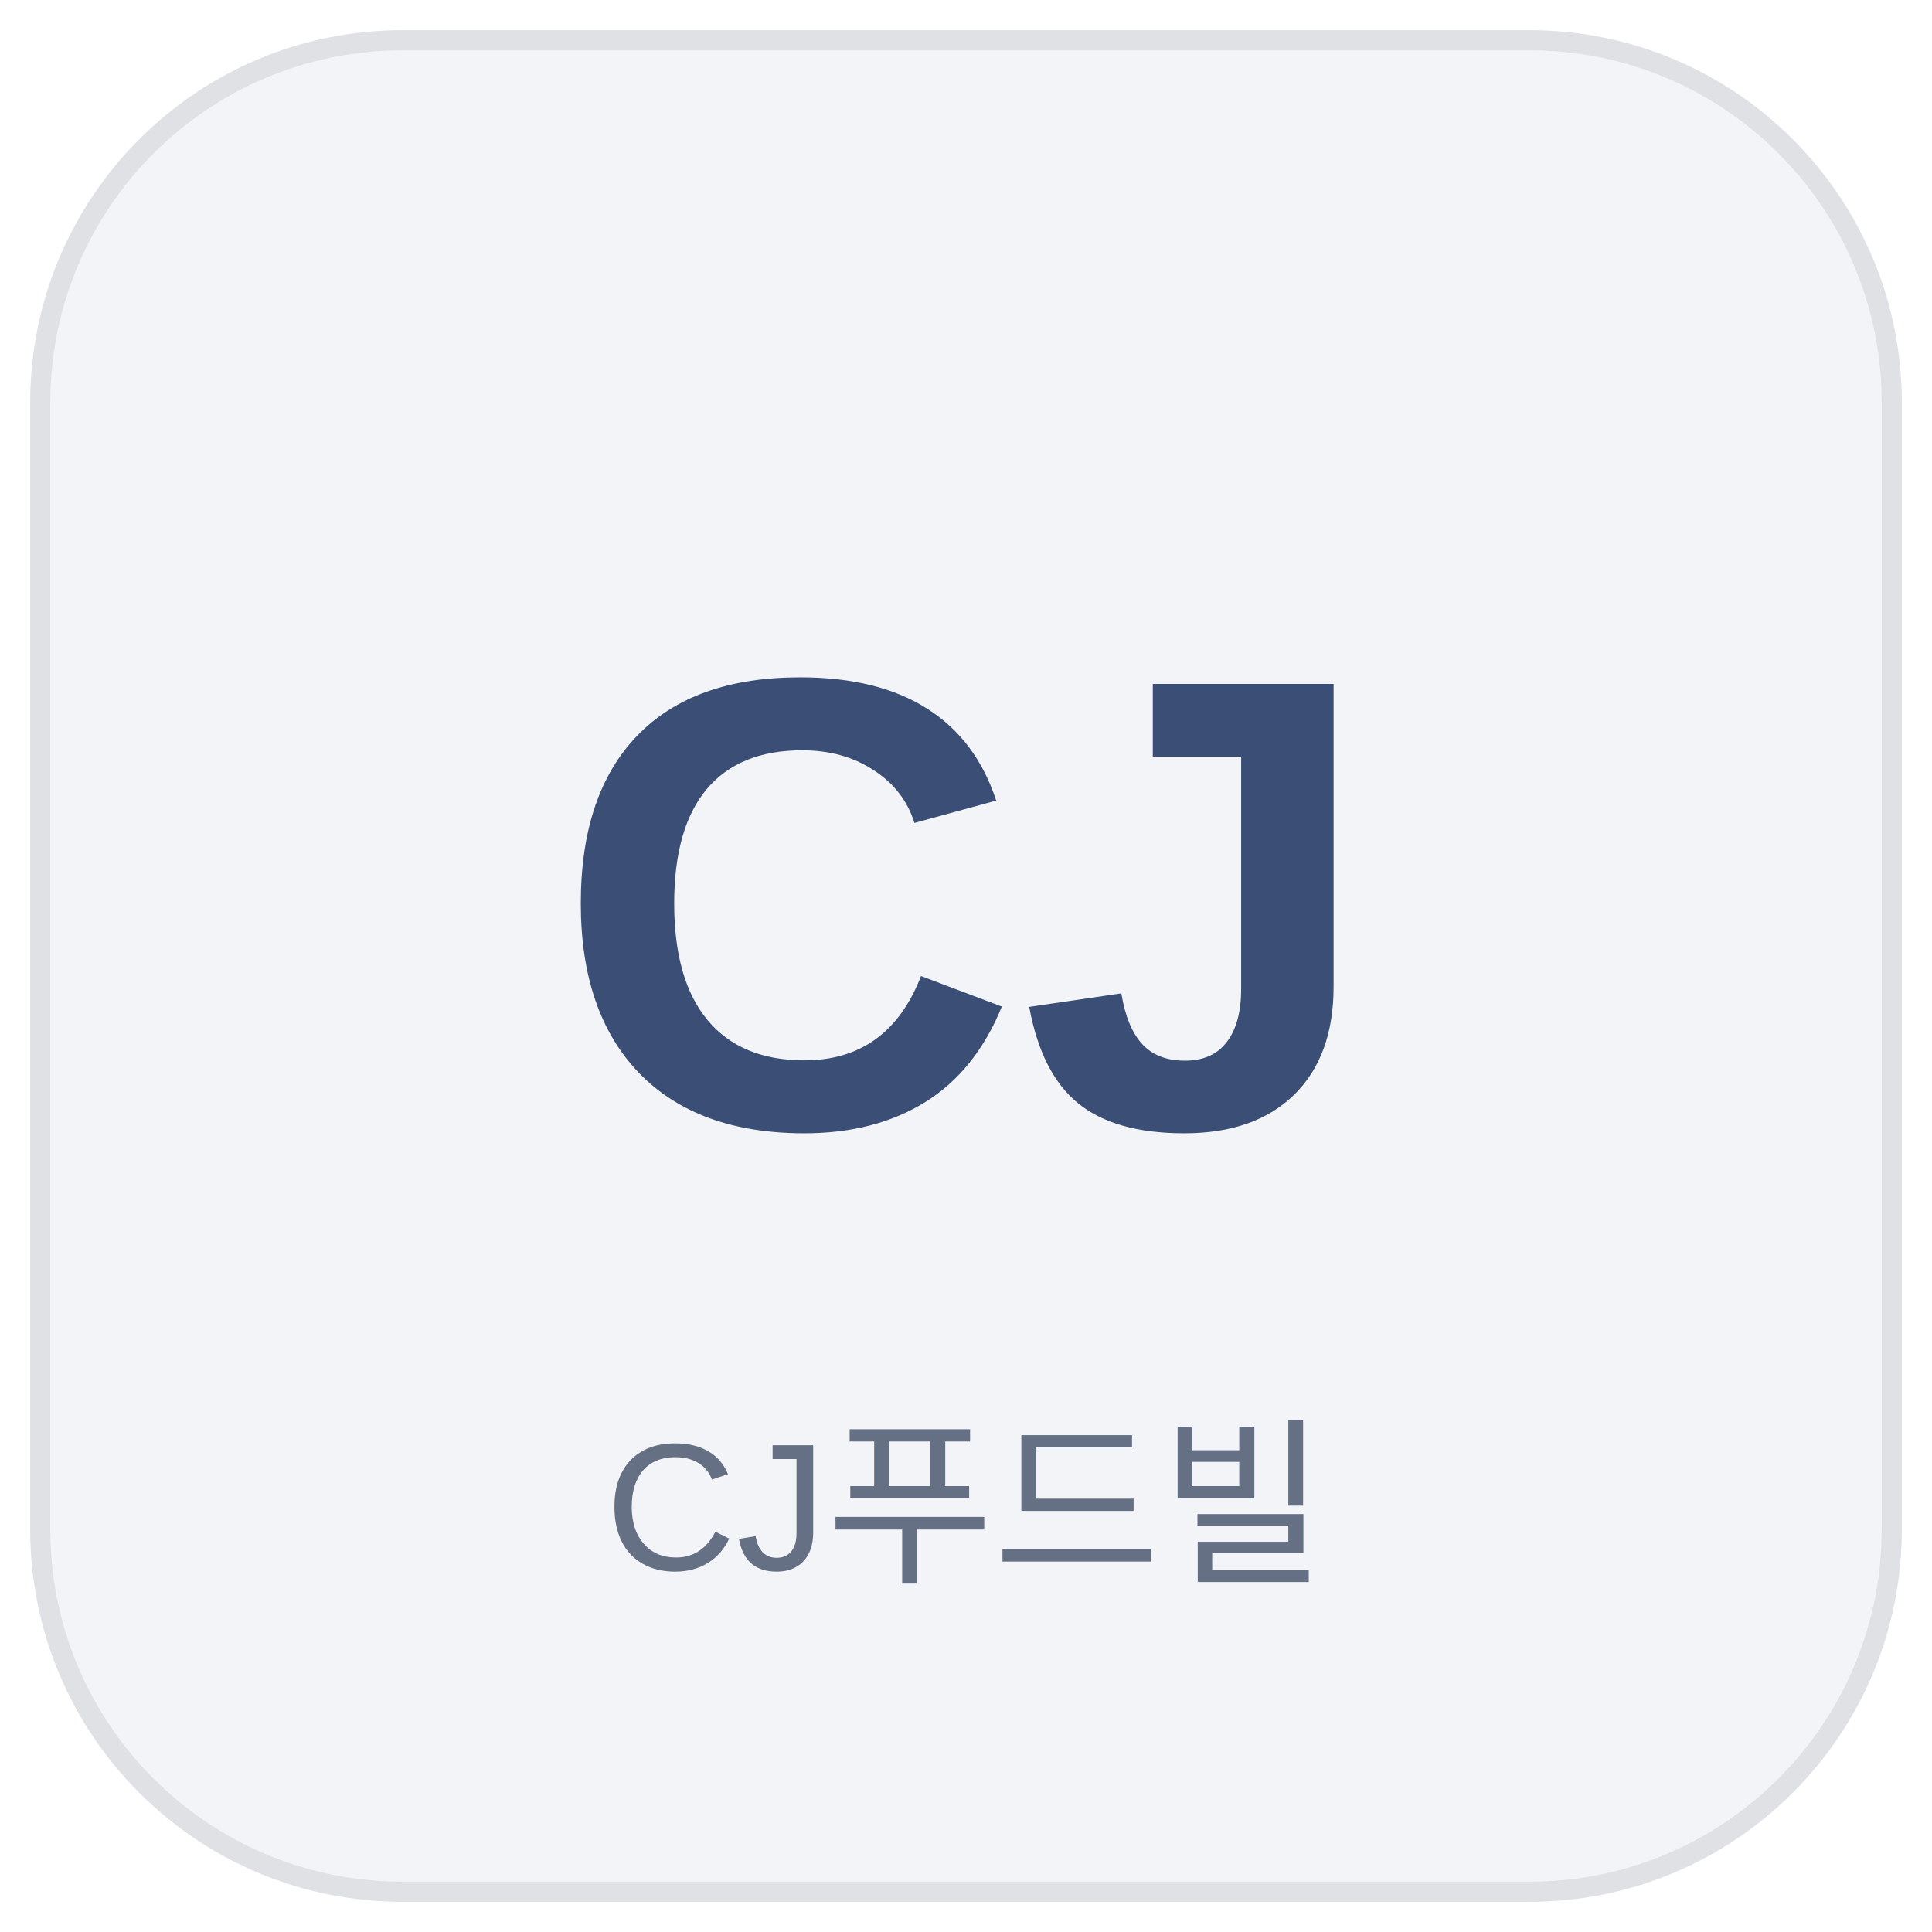
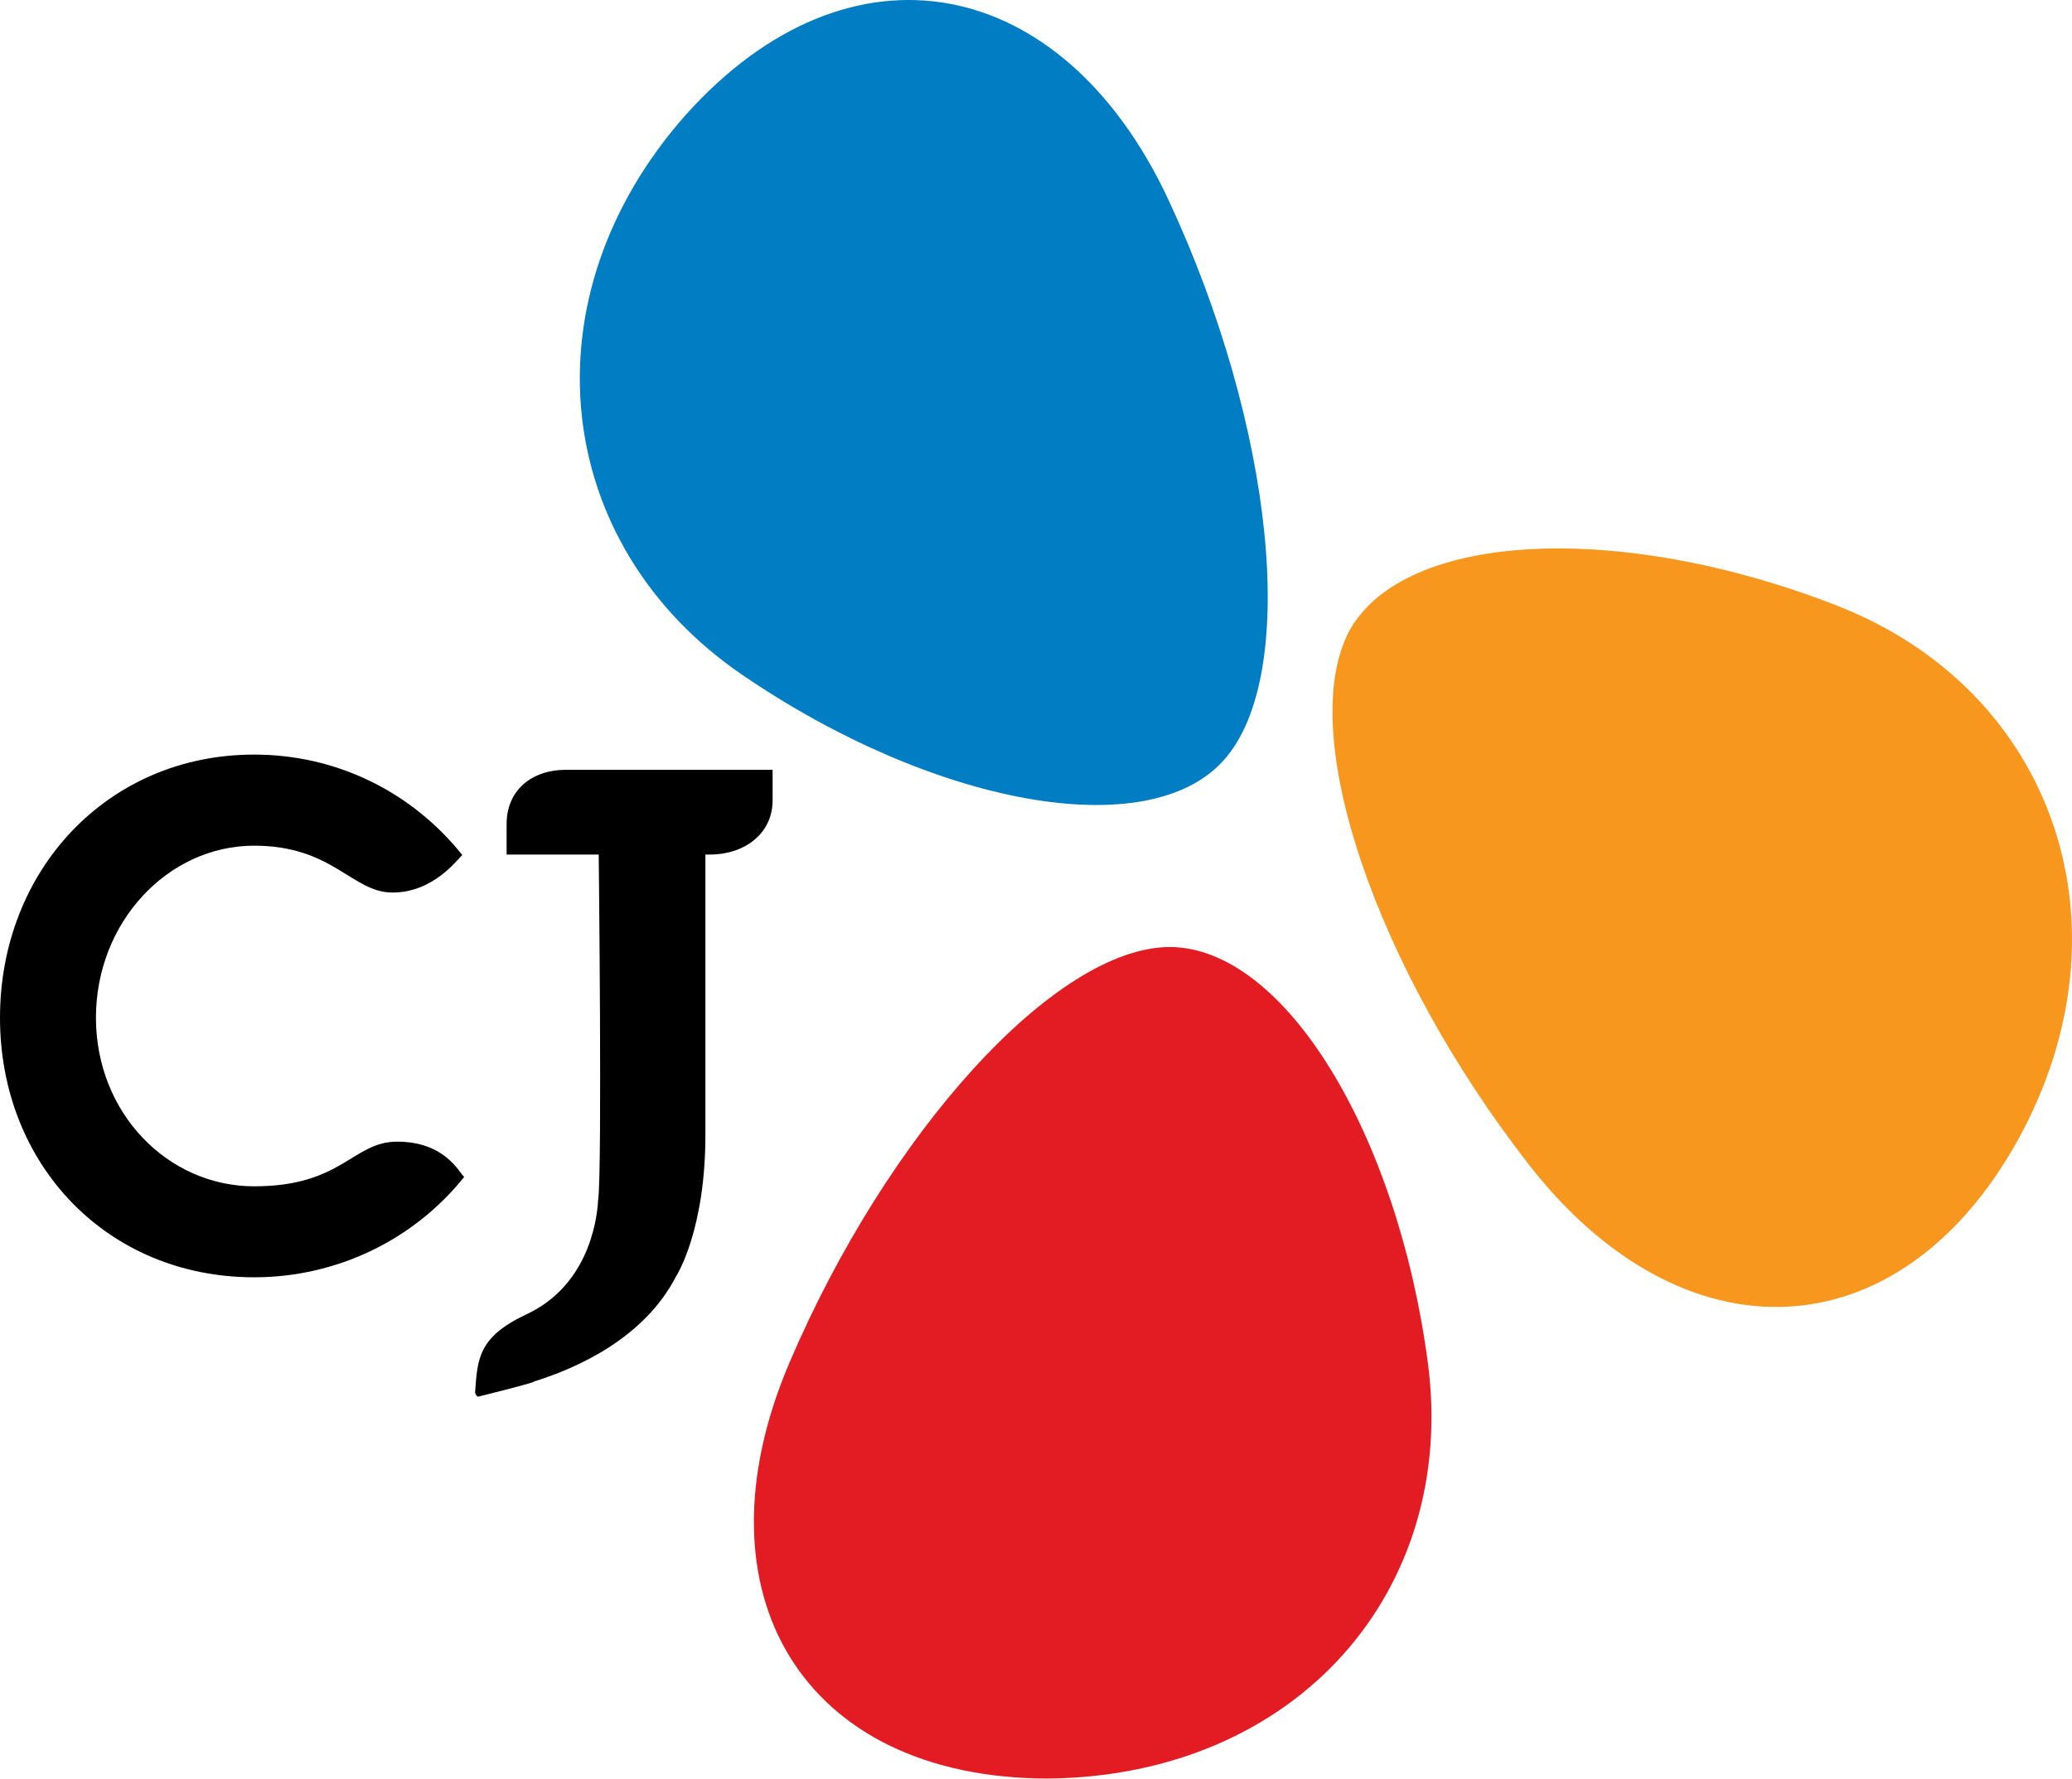
- <svg xmlns="http://www.w3.org/2000/svg" viewBox="0 0 96 96">
-   <rect x="2" y="2" width="92" height="92" rx="18" fill="#f2f4f7" stroke="#dfe1e5" />
-   <text x="48" y="56" text-anchor="middle" font-family="Arial,sans-serif" font-size="32" font-weight="700" fill="#3b4f76">CJ</text>
-   <text x="48" y="78" text-anchor="middle" font-family="Arial,sans-serif" font-size="9" fill="#667085">CJ푸드빌</text>
+ <svg xmlns="http://www.w3.org/2000/svg" version="1.0" id="Layer_1" x="0px" y="0px" width="320.784px" height="275.417px" viewBox="0 0 320.784 275.417" enable-background="new 0 0 320.784 275.417" xml:space="preserve">
+   <path fill="#E31B23" d="M221.055,211.009c-4.691-35.371-22.1-64.218-39.898-64.361c-17.801,0-43.802,28.881-58.955,64.416  c-15.149,35.545,1.992,64.354,40.102,64.354C200.657,275.016,225.737,246.445,221.055,211.009" />
+   <path d="M39.353,116.852L39.353,116.852C16.598,116.852,0,134.834,0,157.599c0,22.755,16.598,40.199,39.353,40.199  c12.651,0,24.61-5.676,32.509-15.543c-0.857-0.807-3.039-5.463-10.373-5.463c-6.906,0-8.462,6.916-22.136,6.916  c-13.392,0-24.499-11.364-24.499-26.109c0-14.755,11.107-26.639,24.499-26.639c12.207,0,15.142,7.256,21.419,7.256  c6.282,0,9.946-5.022,10.799-5.811C63.677,122.529,52.004,116.852,39.353,116.852" />
+   <path d="M119.614,119.21H87.625c-5.408,0-9.193,3.247-9.193,8.404v4.718h14.261c0,0,0.543,48.183-0.071,53.385l-0.014,0.018  c-0.197,3.974-1.915,13.491-11.077,17.786c-7.521,3.525-7.603,6.897-7.981,12.127c0.106,0.376,0.264,0.609,0.479,0.619h0.041  c0.031,0,0.059,0,0.089-0.019c0.269-0.072,7.468-1.839,8.517-2.278l-0.031-0.027c6.763-2.099,17.104-6.727,22.037-16.314  c0,0,4.623-7.111,4.529-22.359v-42.937h0.674c5.412,0,9.73-3.247,9.73-8.404v-4.727" />
+   <path fill="#F8971D" d="M284.598,93.864c-33.366-13.112-67.076-11.74-75.684,3.804c-8.396,15.771,4.06,52.218,27.797,82.695  c23.732,30.479,57.232,29.464,75.727-3.875C330.719,143.253,317.87,106.954,284.598,93.864" />
+   <path fill="#007DC3" d="M114.923,104.51c29.61,20.226,62.78,26.339,74.528,13.222c11.859-13.222,7.769-51.843-8.588-86.858  c-16.354-34.998-49.258-41.465-74.686-13.095C81.063,46.122,85.39,84.344,114.923,104.51" />
</svg>
